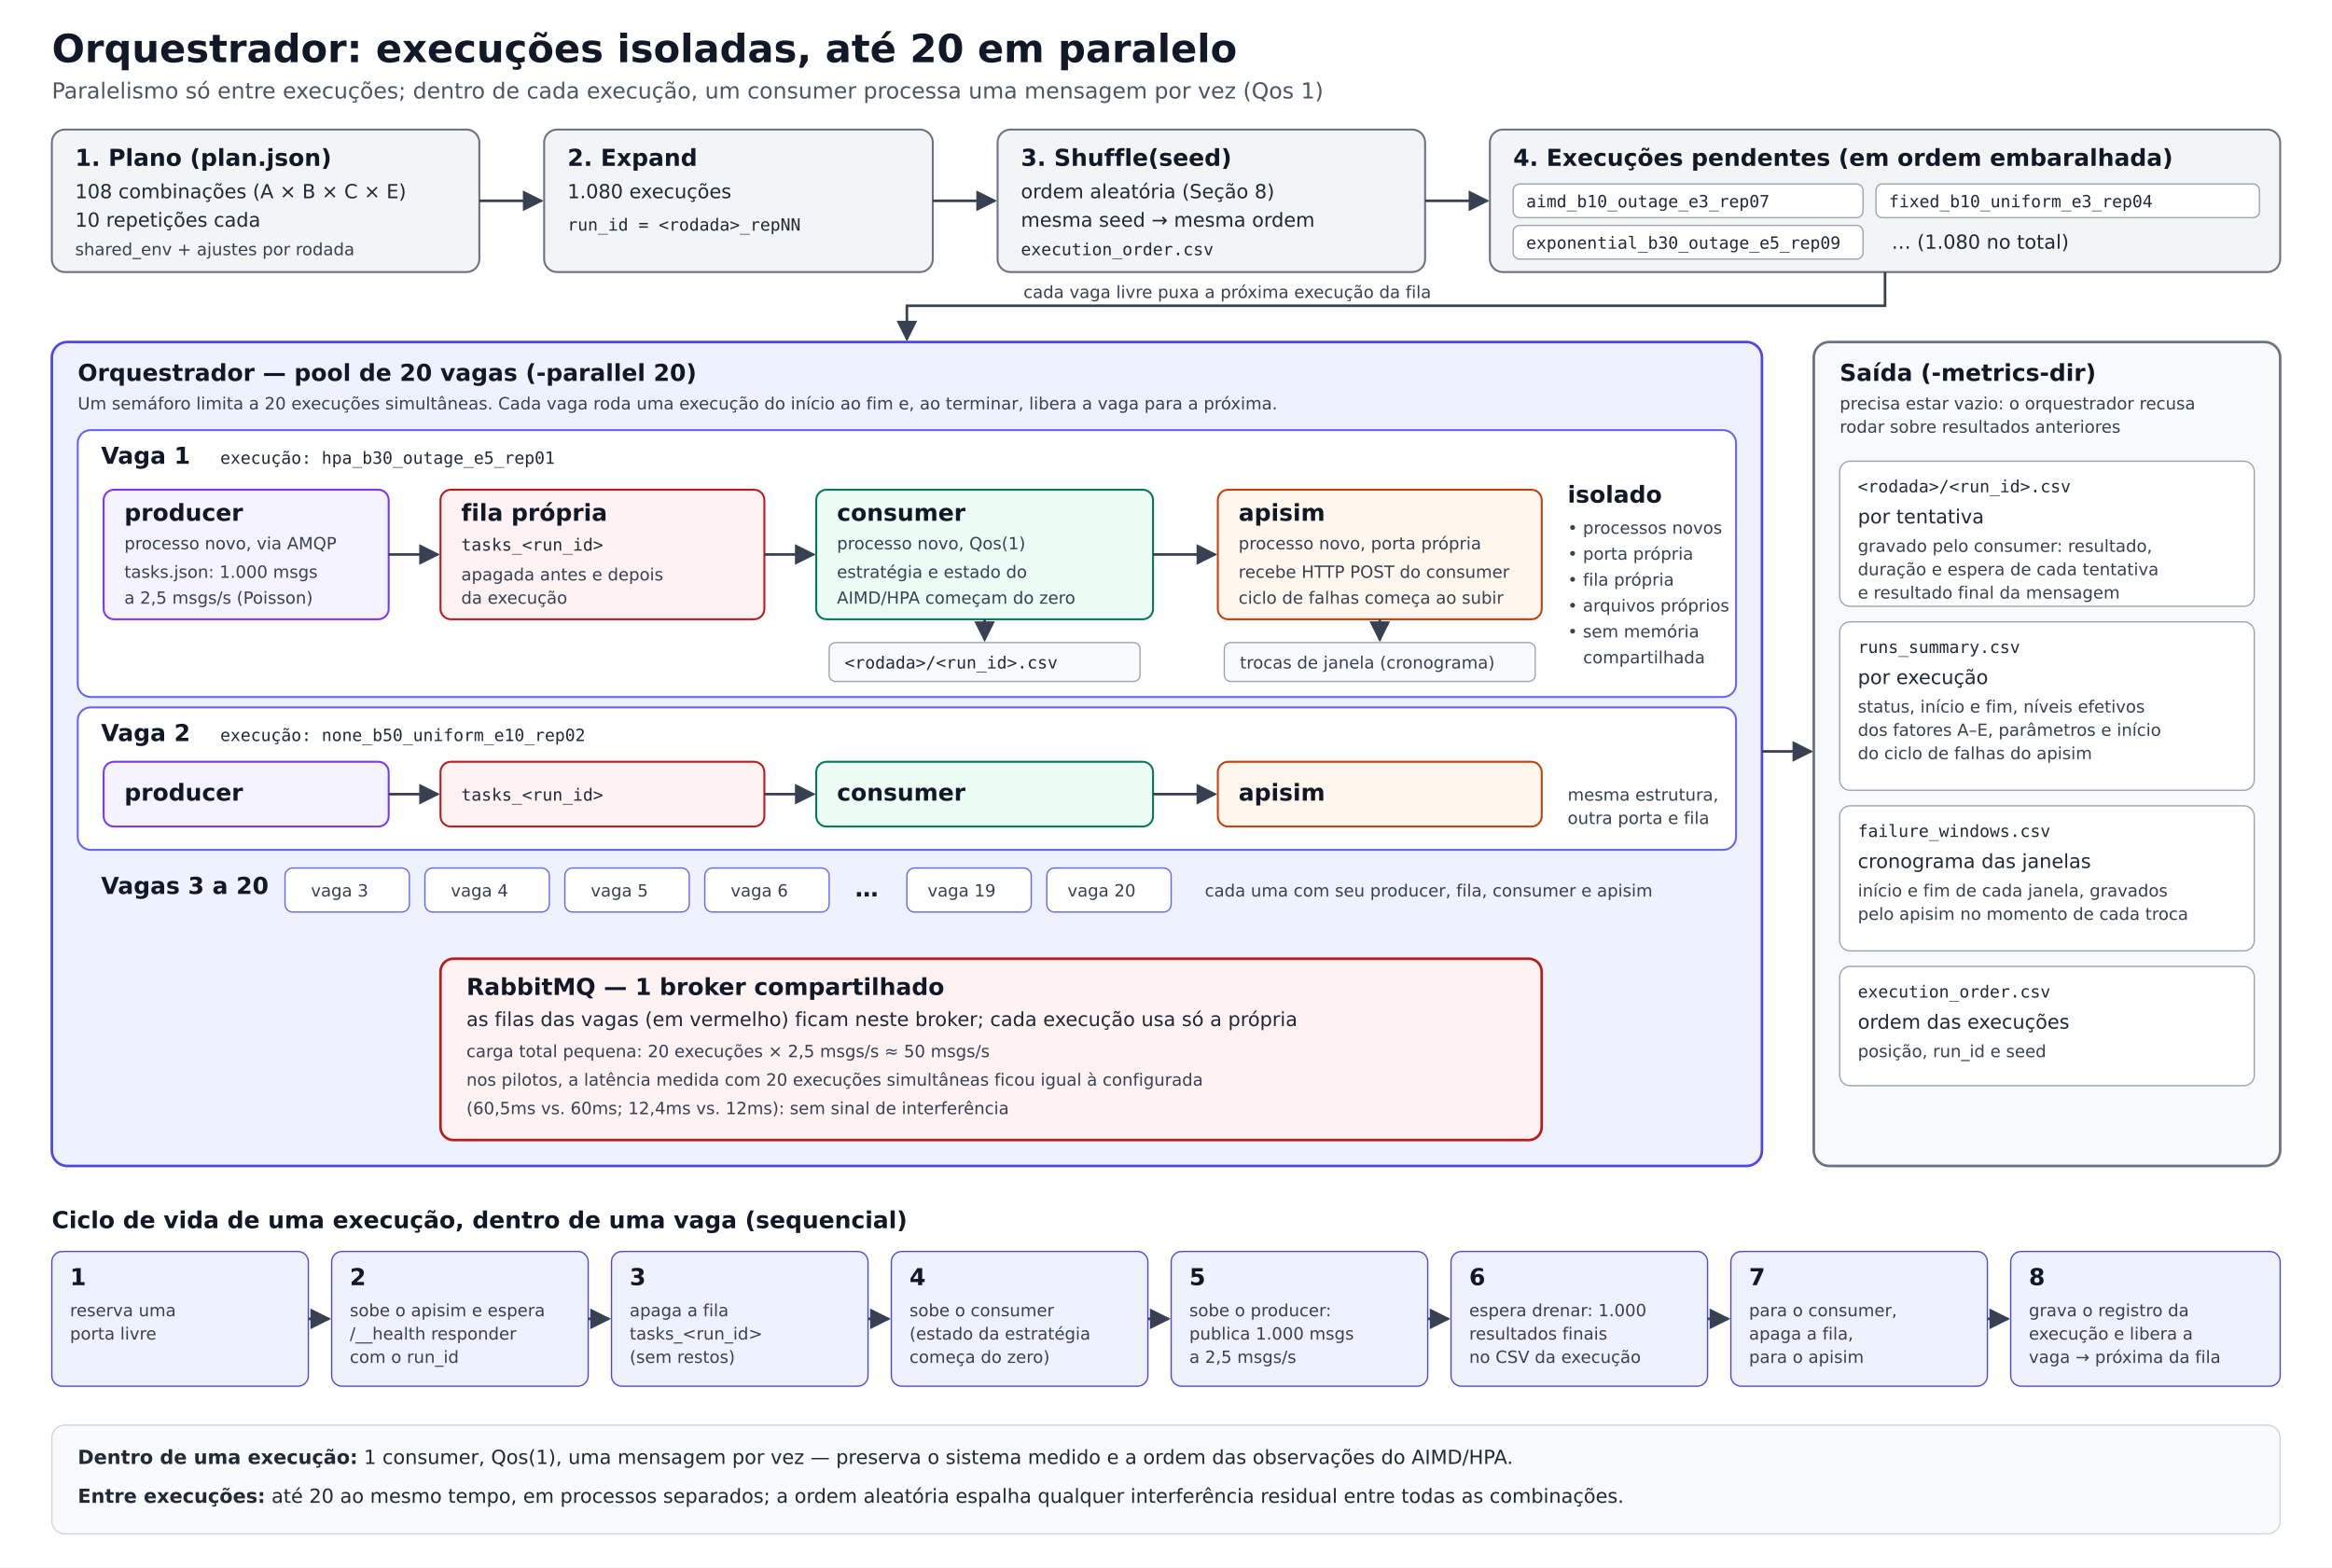
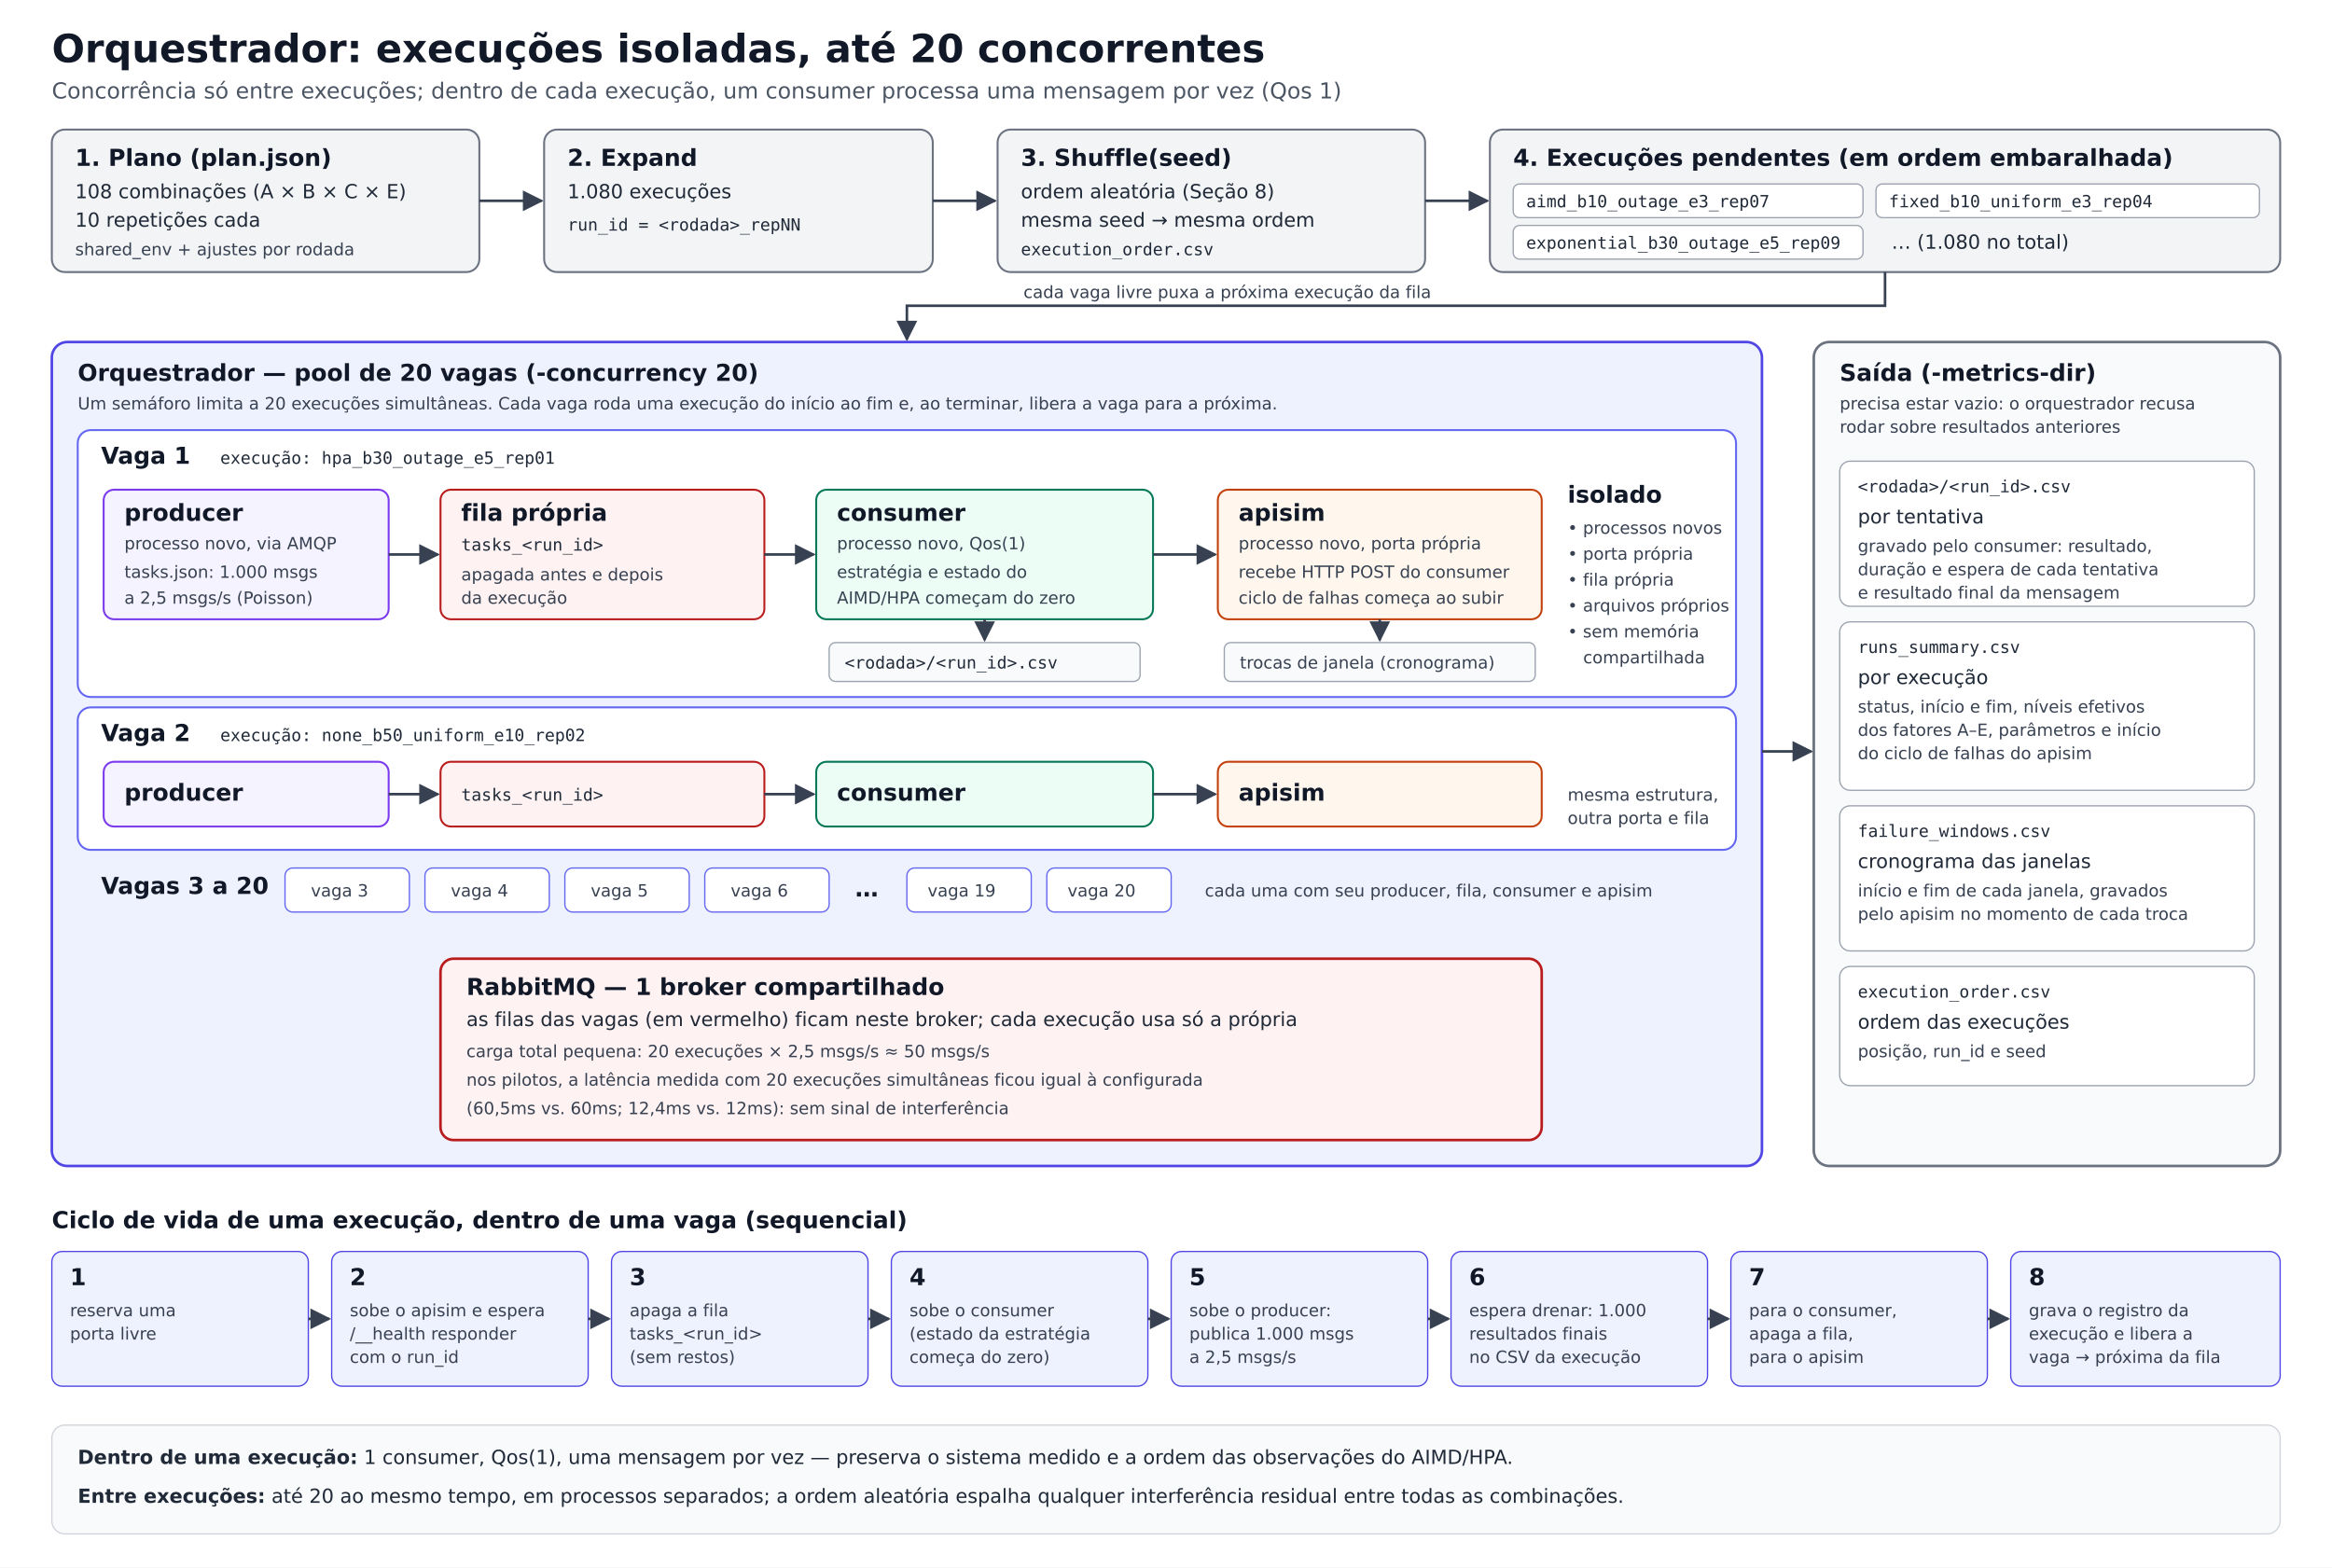
<svg xmlns="http://www.w3.org/2000/svg" width="1800" height="1210" viewBox="0 0 1800 1210" font-family="DejaVu Sans, Arial, sans-serif">
  <defs>
    <marker id="seta" viewBox="0 0 10 10" refX="9" refY="5" markerWidth="8" markerHeight="8" orient="auto-start-reverse">
      <path d="M0,0 L10,5 L0,10 z" fill="#374151" />
    </marker>
    <marker id="seta-vermelha" viewBox="0 0 10 10" refX="9" refY="5" markerWidth="8" markerHeight="8" orient="auto-start-reverse">
      <path d="M0,0 L10,5 L0,10 z" fill="#b91c1c" />
    </marker>
    <style>
      .titulo { font-size: 30px; font-weight: bold; fill: #111827; }
      .subtitulo { font-size: 17px; fill: #4b5563; }
      .h { font-size: 18px; font-weight: bold; fill: #111827; }
      .t { font-size: 15px; fill: #1f2937; }
      .p { font-size: 13px; fill: #374151; }
      .mono { font-family: DejaVu Sans Mono, monospace; font-size: 13px; fill: #1f2937; }
      .seta { stroke: #374151; stroke-width: 2; fill: none; marker-end: url(#seta); }
      .seta-vermelha { stroke: #b91c1c; stroke-width: 2; fill: none; marker-end: url(#seta-vermelha); }
      .tracejado { stroke: #b91c1c; stroke-width: 1.5; stroke-dasharray: 6 5; fill: none; }
    </style>
  </defs>
  <rect width="1800" height="1210" fill="#ffffff" />
-   <text x="40" y="48" class="titulo">Orquestrador: execuções isoladas, até 20 em paralelo</text>
-   <text x="40" y="76" class="subtitulo">Paralelismo só entre execuções; dentro de cada execução, um consumer processa uma mensagem por vez (Qos 1)</text>
+   <text x="40" y="48" class="titulo">Orquestrador: execuções isoladas, até 20 concorrentes</text>
+   <text x="40" y="76" class="subtitulo">Concorrência só entre execuções; dentro de cada execução, um consumer processa uma mensagem por vez (Qos 1)</text>
  <rect x="40" y="100" width="330" height="110" rx="10" fill="#f3f4f6" stroke="#6b7280" stroke-width="1.5" />
  <text x="58" y="128" class="h">1. Plano (plan.json)</text>
  <text x="58" y="153" class="t">108 combinações (A × B × C × E)</text>
  <text x="58" y="175" class="t">10 repetições cada</text>
  <text x="58" y="197" class="p">shared_env + ajustes por rodada</text>
  <path d="M370,155 L418,155" class="seta" />
  <rect x="420" y="100" width="300" height="110" rx="10" fill="#f3f4f6" stroke="#6b7280" stroke-width="1.5" />
  <text x="438" y="128" class="h">2. Expand</text>
  <text x="438" y="153" class="t">1.080 execuções</text>
  <text x="438" y="178" class="mono">run_id = &lt;rodada&gt;_repNN</text>
  <path d="M720,155 L768,155" class="seta" />
  <rect x="770" y="100" width="330" height="110" rx="10" fill="#f3f4f6" stroke="#6b7280" stroke-width="1.5" />
  <text x="788" y="128" class="h">3. Shuffle(seed)</text>
  <text x="788" y="153" class="t">ordem aleatória (Seção 8)</text>
  <text x="788" y="175" class="t">mesma seed → mesma ordem</text>
  <text x="788" y="197" class="mono">execution_order.csv</text>
  <path d="M1100,155 L1148,155" class="seta" />
  <rect x="1150" y="100" width="610" height="110" rx="10" fill="#f3f4f6" stroke="#6b7280" stroke-width="1.5" />
  <text x="1168" y="128" class="h">4. Execuções pendentes (em ordem embaralhada)</text>
  <rect x="1168" y="142" width="270" height="26" rx="5" fill="#ffffff" stroke="#9ca3af" />
  <text x="1178" y="160" class="mono">aimd_b10_outage_e3_rep07</text>
  <rect x="1448" y="142" width="296" height="26" rx="5" fill="#ffffff" stroke="#9ca3af" />
  <text x="1458" y="160" class="mono">fixed_b10_uniform_e3_rep04</text>
  <rect x="1168" y="174" width="270" height="26" rx="5" fill="#ffffff" stroke="#9ca3af" />
  <text x="1178" y="192" class="mono">exponential_b30_outage_e5_rep09</text>
  <text x="1460" y="192" class="t">… (1.080 no total)</text>
  <path d="M1455,210 L1455,236 L700,236 L700,262" class="seta" />
  <text x="790" y="230" class="p">cada vaga livre puxa a próxima execução da fila</text>
  <rect x="40" y="264" width="1320" height="636" rx="12" fill="#eef2ff" stroke="#4f46e5" stroke-width="2" />
-   <text x="60" y="294" class="h">Orquestrador — pool de 20 vagas (-parallel 20)</text>
+   <text x="60" y="294" class="h">Orquestrador — pool de 20 vagas (-concurrency 20)</text>
  <text x="60" y="316" class="p">Um semáforo limita a 20 execuções simultâneas. Cada vaga roda uma execução do início ao fim e, ao terminar, libera a vaga para a próxima.</text>
  <rect x="60" y="332" width="1280" height="206" rx="10" fill="#ffffff" stroke="#6366f1" stroke-width="1.5" />
  <text x="78" y="358" class="h">Vaga 1</text>
  <text x="170" y="358" class="mono">execução: hpa_b30_outage_e5_rep01</text>
  <rect x="80" y="378" width="220" height="100" rx="8" fill="#f5f3ff" stroke="#7c3aed" stroke-width="1.5" />
  <text x="96" y="402" class="h">producer</text>
  <text x="96" y="424" class="p">processo novo, via AMQP</text>
  <text x="96" y="446" class="p">tasks.json: 1.000 msgs</text>
  <text x="96" y="466" class="p">a 2,5 msgs/s (Poisson)</text>
  <path d="M300,428 L338,428" class="seta" />
  <rect x="340" y="378" width="250" height="100" rx="8" fill="#fef2f2" stroke="#b91c1c" stroke-width="1.5" />
  <text x="356" y="402" class="h">fila própria</text>
  <text x="356" y="425" class="mono">tasks_&lt;run_id&gt;</text>
  <text x="356" y="448" class="p">apagada antes e depois</text>
  <text x="356" y="466" class="p">da execução</text>
  <path d="M590,428 L628,428" class="seta" />
  <rect x="630" y="378" width="260" height="100" rx="8" fill="#ecfdf5" stroke="#047857" stroke-width="1.5" />
  <text x="646" y="402" class="h">consumer</text>
  <text x="646" y="424" class="p">processo novo, Qos(1)</text>
  <text x="646" y="446" class="p">estratégia e estado do</text>
  <text x="646" y="466" class="p">AIMD/HPA começam do zero</text>
  <path d="M890,428 L938,428" class="seta" />
  <rect x="940" y="378" width="250" height="100" rx="8" fill="#fff7ed" stroke="#c2410c" stroke-width="1.5" />
  <text x="956" y="402" class="h">apisim</text>
  <text x="956" y="424" class="p">processo novo, porta própria</text>
  <text x="956" y="446" class="p">recebe HTTP POST do consumer</text>
  <text x="956" y="466" class="p">ciclo de falhas começa ao subir</text>
  <path d="M760,478 L760,494" class="seta" />
  <rect x="640" y="496" width="240" height="30" rx="5" fill="#f9fafb" stroke="#9ca3af" />
  <text x="652" y="516" class="mono">&lt;rodada&gt;/&lt;run_id&gt;.csv</text>
  <path d="M1065,478 L1065,494" class="seta" />
  <rect x="945" y="496" width="240" height="30" rx="5" fill="#f9fafb" stroke="#9ca3af" />
  <text x="957" y="516" class="p">trocas de janela (cronograma)</text>
  <text x="1210" y="388" class="h">isolado</text>
  <text x="1210" y="412" class="p">• processos novos</text>
  <text x="1210" y="432" class="p">• porta própria</text>
  <text x="1210" y="452" class="p">• fila própria</text>
  <text x="1210" y="472" class="p">• arquivos próprios</text>
  <text x="1210" y="492" class="p">• sem memória</text>
  <text x="1222" y="512" class="p">compartilhada</text>
  <rect x="60" y="546" width="1280" height="110" rx="10" fill="#ffffff" stroke="#6366f1" stroke-width="1.5" />
  <text x="78" y="572" class="h">Vaga 2</text>
  <text x="170" y="572" class="mono">execução: none_b50_uniform_e10_rep02</text>
  <rect x="80" y="588" width="220" height="50" rx="8" fill="#f5f3ff" stroke="#7c3aed" stroke-width="1.5" />
  <text x="96" y="618" class="h">producer</text>
  <path d="M300,613 L338,613" class="seta" />
  <rect x="340" y="588" width="250" height="50" rx="8" fill="#fef2f2" stroke="#b91c1c" stroke-width="1.5" />
  <text x="356" y="618" class="mono">tasks_&lt;run_id&gt;</text>
  <path d="M590,613 L628,613" class="seta" />
  <rect x="630" y="588" width="260" height="50" rx="8" fill="#ecfdf5" stroke="#047857" stroke-width="1.5" />
  <text x="646" y="618" class="h">consumer</text>
  <path d="M890,613 L938,613" class="seta" />
  <rect x="940" y="588" width="250" height="50" rx="8" fill="#fff7ed" stroke="#c2410c" stroke-width="1.5" />
  <text x="956" y="618" class="h">apisim</text>
  <text x="1210" y="618" class="p">mesma estrutura,</text>
  <text x="1210" y="636" class="p">outra porta e fila</text>
  <text x="78" y="690" class="h">Vagas 3 a 20</text>
  <g>
    <rect x="220" y="670" width="96" height="34" rx="6" fill="#ffffff" stroke="#6366f1" />
    <text x="240" y="692" class="p">vaga 3</text>
    <rect x="328" y="670" width="96" height="34" rx="6" fill="#ffffff" stroke="#6366f1" />
    <text x="348" y="692" class="p">vaga 4</text>
    <rect x="436" y="670" width="96" height="34" rx="6" fill="#ffffff" stroke="#6366f1" />
    <text x="456" y="692" class="p">vaga 5</text>
    <rect x="544" y="670" width="96" height="34" rx="6" fill="#ffffff" stroke="#6366f1" />
    <text x="564" y="692" class="p">vaga 6</text>
    <text x="660" y="692" class="h">…</text>
    <rect x="700" y="670" width="96" height="34" rx="6" fill="#ffffff" stroke="#6366f1" />
    <text x="716" y="692" class="p">vaga 19</text>
    <rect x="808" y="670" width="96" height="34" rx="6" fill="#ffffff" stroke="#6366f1" />
    <text x="824" y="692" class="p">vaga 20</text>
  </g>
  <text x="930" y="692" class="p">cada uma com seu producer, fila, consumer e apisim</text>
  <rect x="340" y="740" width="850" height="140" rx="10" fill="#fef2f2" stroke="#b91c1c" stroke-width="2" />
  <text x="360" y="768" class="h">RabbitMQ — 1 broker compartilhado</text>
  <text x="360" y="792" class="t">as filas das vagas (em vermelho) ficam neste broker; cada execução usa só a própria</text>
  <text x="360" y="816" class="p">carga total pequena: 20 execuções × 2,5 msgs/s ≈ 50 msgs/s</text>
  <text x="360" y="838" class="p">nos pilotos, a latência medida com 20 execuções simultâneas ficou igual à configurada</text>
  <text x="360" y="860" class="p">(60,5ms vs. 60ms; 12,4ms vs. 12ms): sem sinal de interferência</text>
  <path d="M1360,580 L1398,580" class="seta" />
  <rect x="1400" y="264" width="360" height="636" rx="12" fill="#f9fafb" stroke="#6b7280" stroke-width="2" />
  <text x="1420" y="294" class="h">Saída (-metrics-dir)</text>
  <text x="1420" y="316" class="p">precisa estar vazio: o orquestrador recusa</text>
  <text x="1420" y="334" class="p">rodar sobre resultados anteriores</text>
  <rect x="1420" y="356" width="320" height="112" rx="8" fill="#ffffff" stroke="#9ca3af" />
  <text x="1434" y="380" class="mono">&lt;rodada&gt;/&lt;run_id&gt;.csv</text>
  <text x="1434" y="404" class="t">por tentativa</text>
  <text x="1434" y="426" class="p">gravado pelo consumer: resultado,</text>
  <text x="1434" y="444" class="p">duração e espera de cada tentativa</text>
  <text x="1434" y="462" class="p">e resultado final da mensagem</text>
  <rect x="1420" y="480" width="320" height="130" rx="8" fill="#ffffff" stroke="#9ca3af" />
  <text x="1434" y="504" class="mono">runs_summary.csv</text>
  <text x="1434" y="528" class="t">por execução</text>
  <text x="1434" y="550" class="p">status, início e fim, níveis efetivos</text>
  <text x="1434" y="568" class="p">dos fatores A–E, parâmetros e início</text>
  <text x="1434" y="586" class="p">do ciclo de falhas do apisim</text>
  <rect x="1420" y="622" width="320" height="112" rx="8" fill="#ffffff" stroke="#9ca3af" />
  <text x="1434" y="646" class="mono">failure_windows.csv</text>
  <text x="1434" y="670" class="t">cronograma das janelas</text>
  <text x="1434" y="692" class="p">início e fim de cada janela, gravados</text>
  <text x="1434" y="710" class="p">pelo apisim no momento de cada troca</text>
  <rect x="1420" y="746" width="320" height="92" rx="8" fill="#ffffff" stroke="#9ca3af" />
  <text x="1434" y="770" class="mono">execution_order.csv</text>
  <text x="1434" y="794" class="t">ordem das execuções</text>
  <text x="1434" y="816" class="p">posição, run_id e seed</text>
  <text x="40" y="948" class="h">Ciclo de vida de uma execução, dentro de uma vaga (sequencial)</text>
  <g>
    <rect x="40" y="966" width="198" height="104" rx="8" fill="#eef2ff" stroke="#4f46e5" />
    <text x="54" y="992" class="h">1</text>
    <text x="54" y="1016" class="p">reserva uma</text>
    <text x="54" y="1034" class="p">porta livre</text>
    <path d="M238,1018 L254,1018" class="seta" />
    <rect x="256" y="966" width="198" height="104" rx="8" fill="#eef2ff" stroke="#4f46e5" />
    <text x="270" y="992" class="h">2</text>
    <text x="270" y="1016" class="p">sobe o apisim e espera</text>
    <text x="270" y="1034" class="p">/__health responder</text>
    <text x="270" y="1052" class="p">com o run_id</text>
    <path d="M454,1018 L470,1018" class="seta" />
    <rect x="472" y="966" width="198" height="104" rx="8" fill="#eef2ff" stroke="#4f46e5" />
    <text x="486" y="992" class="h">3</text>
    <text x="486" y="1016" class="p">apaga a fila</text>
    <text x="486" y="1034" class="p">tasks_&lt;run_id&gt;</text>
    <text x="486" y="1052" class="p">(sem restos)</text>
    <path d="M670,1018 L686,1018" class="seta" />
    <rect x="688" y="966" width="198" height="104" rx="8" fill="#eef2ff" stroke="#4f46e5" />
    <text x="702" y="992" class="h">4</text>
    <text x="702" y="1016" class="p">sobe o consumer</text>
    <text x="702" y="1034" class="p">(estado da estratégia</text>
    <text x="702" y="1052" class="p">começa do zero)</text>
    <path d="M886,1018 L902,1018" class="seta" />
    <rect x="904" y="966" width="198" height="104" rx="8" fill="#eef2ff" stroke="#4f46e5" />
    <text x="918" y="992" class="h">5</text>
    <text x="918" y="1016" class="p">sobe o producer:</text>
    <text x="918" y="1034" class="p">publica 1.000 msgs</text>
    <text x="918" y="1052" class="p">a 2,5 msgs/s</text>
    <path d="M1102,1018 L1118,1018" class="seta" />
    <rect x="1120" y="966" width="198" height="104" rx="8" fill="#eef2ff" stroke="#4f46e5" />
    <text x="1134" y="992" class="h">6</text>
    <text x="1134" y="1016" class="p">espera drenar: 1.000</text>
    <text x="1134" y="1034" class="p">resultados finais</text>
    <text x="1134" y="1052" class="p">no CSV da execução</text>
    <path d="M1318,1018 L1334,1018" class="seta" />
    <rect x="1336" y="966" width="198" height="104" rx="8" fill="#eef2ff" stroke="#4f46e5" />
    <text x="1350" y="992" class="h">7</text>
    <text x="1350" y="1016" class="p">para o consumer,</text>
    <text x="1350" y="1034" class="p">apaga a fila,</text>
    <text x="1350" y="1052" class="p">para o apisim</text>
    <path d="M1534,1018 L1550,1018" class="seta" />
    <rect x="1552" y="966" width="208" height="104" rx="8" fill="#eef2ff" stroke="#4f46e5" />
    <text x="1566" y="992" class="h">8</text>
    <text x="1566" y="1016" class="p">grava o registro da</text>
    <text x="1566" y="1034" class="p">execução e libera a</text>
    <text x="1566" y="1052" class="p">vaga → próxima da fila</text>
  </g>
  <rect x="40" y="1100" width="1720" height="84" rx="10" fill="#f9fafb" stroke="#d1d5db" />
  <text x="60" y="1130" class="t">
    <tspan font-weight="bold">Dentro de uma execução:</tspan> 1 consumer, Qos(1), uma mensagem por vez — preserva o sistema medido e a ordem das observações do AIMD/HPA.</text>
  <text x="60" y="1160" class="t">
    <tspan font-weight="bold">Entre execuções:</tspan> até 20 ao mesmo tempo, em processos separados; a ordem aleatória espalha qualquer interferência residual entre todas as combinações.</text>
</svg>
